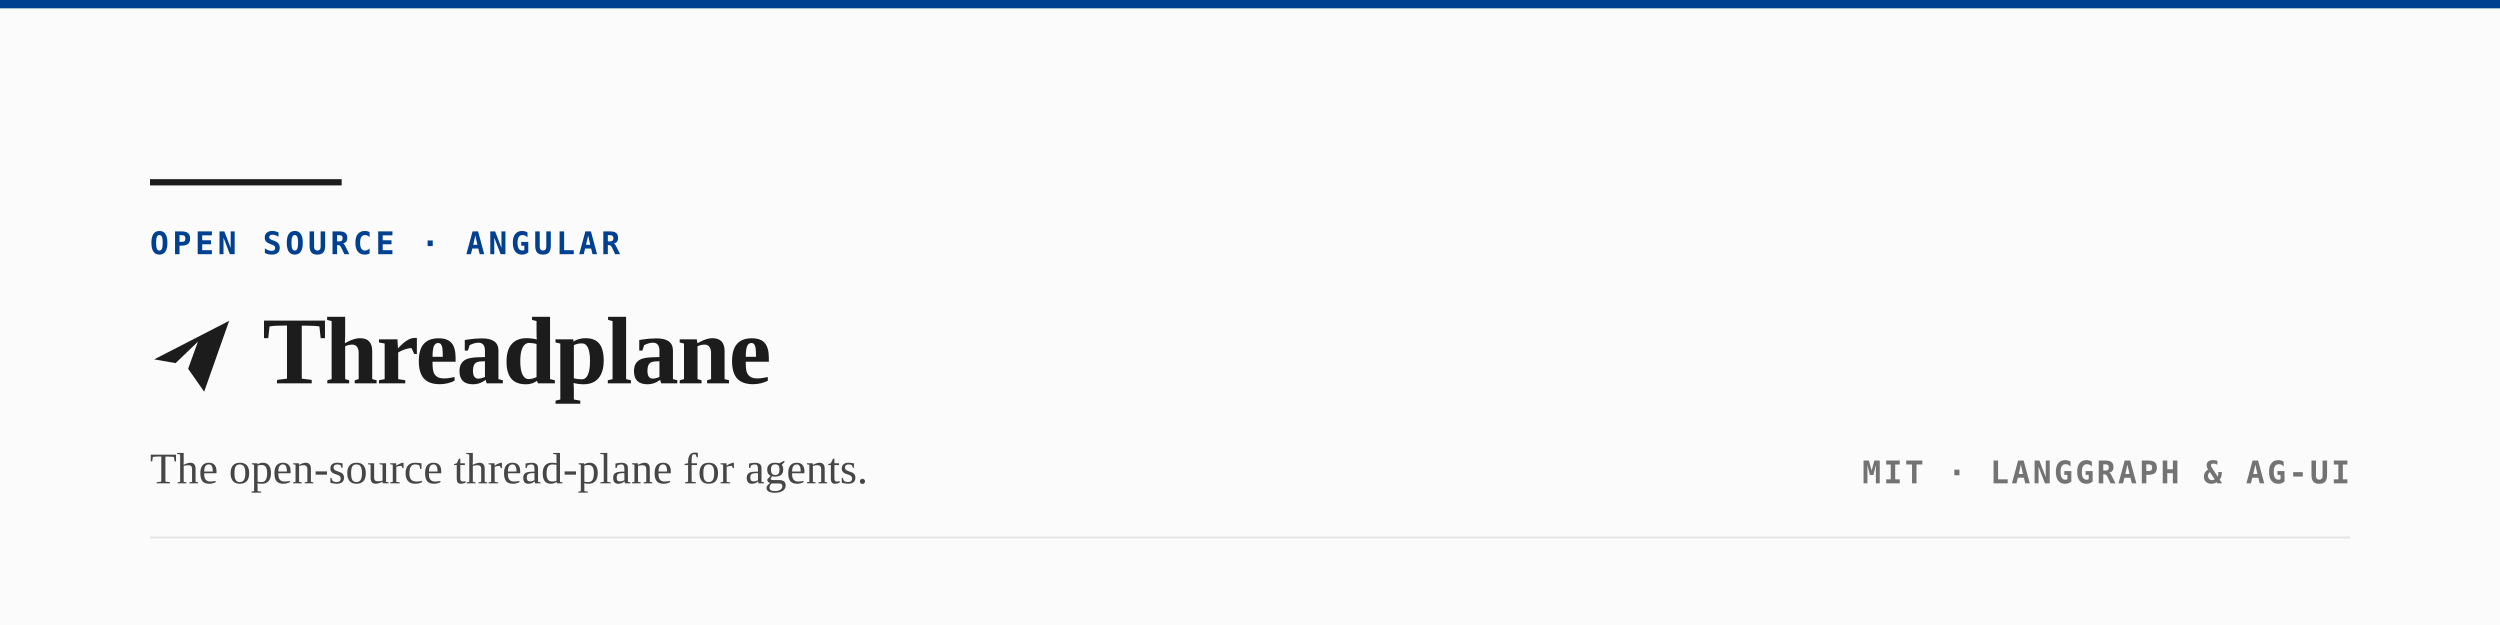
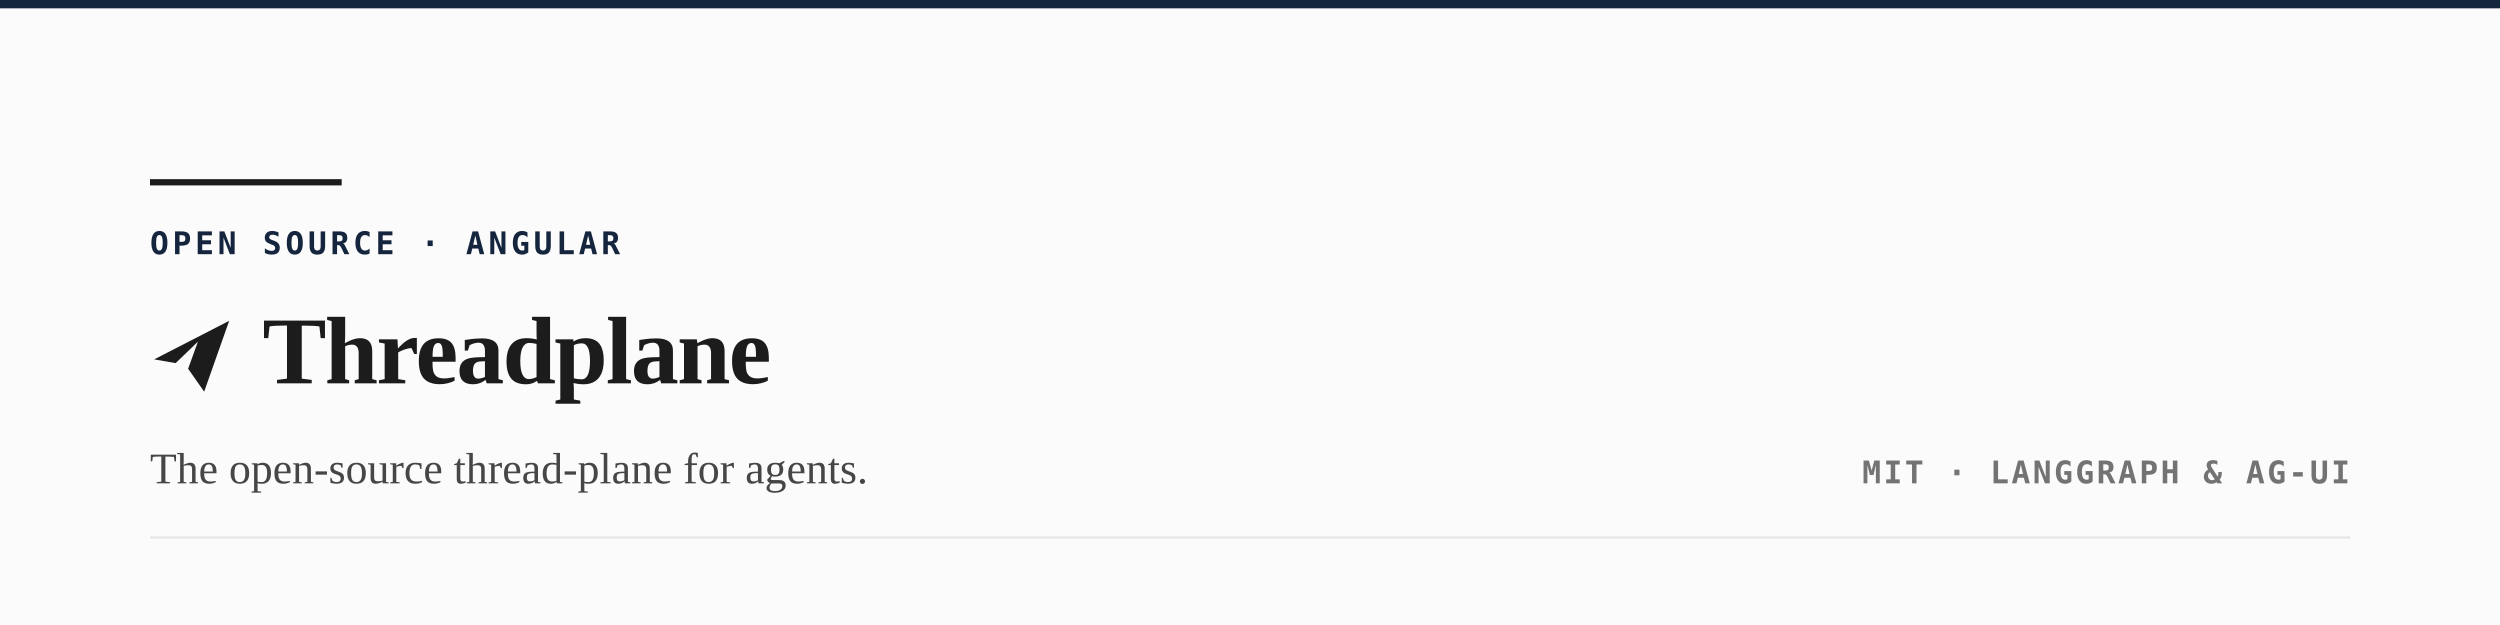
<svg xmlns="http://www.w3.org/2000/svg" viewBox="0 0 1200 300" width="1200" height="300" role="img" aria-label="Threadplane — the open-source thread-plane for agents">
  <rect width="1200" height="300" fill="#fbfbfb" />
-   <rect x="0" y="0" width="1200" height="4" fill="#004090" />
+   <rect x="0" y="0" width="1200" height="4" fill="#15253E" />
  <rect x="72" y="86" width="92" height="3" fill="#1c1c1c" />
-   <text x="72" y="122" font-family="ui-monospace, SFMono-Regular, Menlo, Consolas, monospace" font-size="15" font-weight="700" letter-spacing="1.8" fill="#004090">OPEN SOURCE · ANGULAR</text>
+   <text x="72" y="122" font-family="ui-monospace, SFMono-Regular, Menlo, Consolas, monospace" font-size="15" font-weight="700" letter-spacing="1.8" fill="#15253E">OPEN SOURCE · ANGULAR</text>
  <g transform="translate(72 150)">
    <path d="M2 22.5 38 4 26 38l-7.7-11L23 14l-10.7 10.3z" fill="#1c1c1c" />
    <text x="54" y="34" font-family="Georgia, 'Times New Roman', serif" font-size="46" font-weight="700" letter-spacing="-0.8" fill="#1c1c1c">Threadplane</text>
  </g>
  <text x="72" y="232" font-family="Georgia, 'Times New Roman', serif" font-size="21" fill="#464646">The open-source thread-plane for agents.</text>
  <text x="1128" y="232" text-anchor="end" font-family="ui-monospace, SFMono-Regular, Menlo, Consolas, monospace" font-size="15" font-weight="700" letter-spacing="1.2" fill="#737373">MIT · LANGGRAPH &amp; AG-UI</text>
  <line x1="72" y1="258" x2="1128" y2="258" stroke="#e5e5e5" stroke-width="1" />
</svg>
